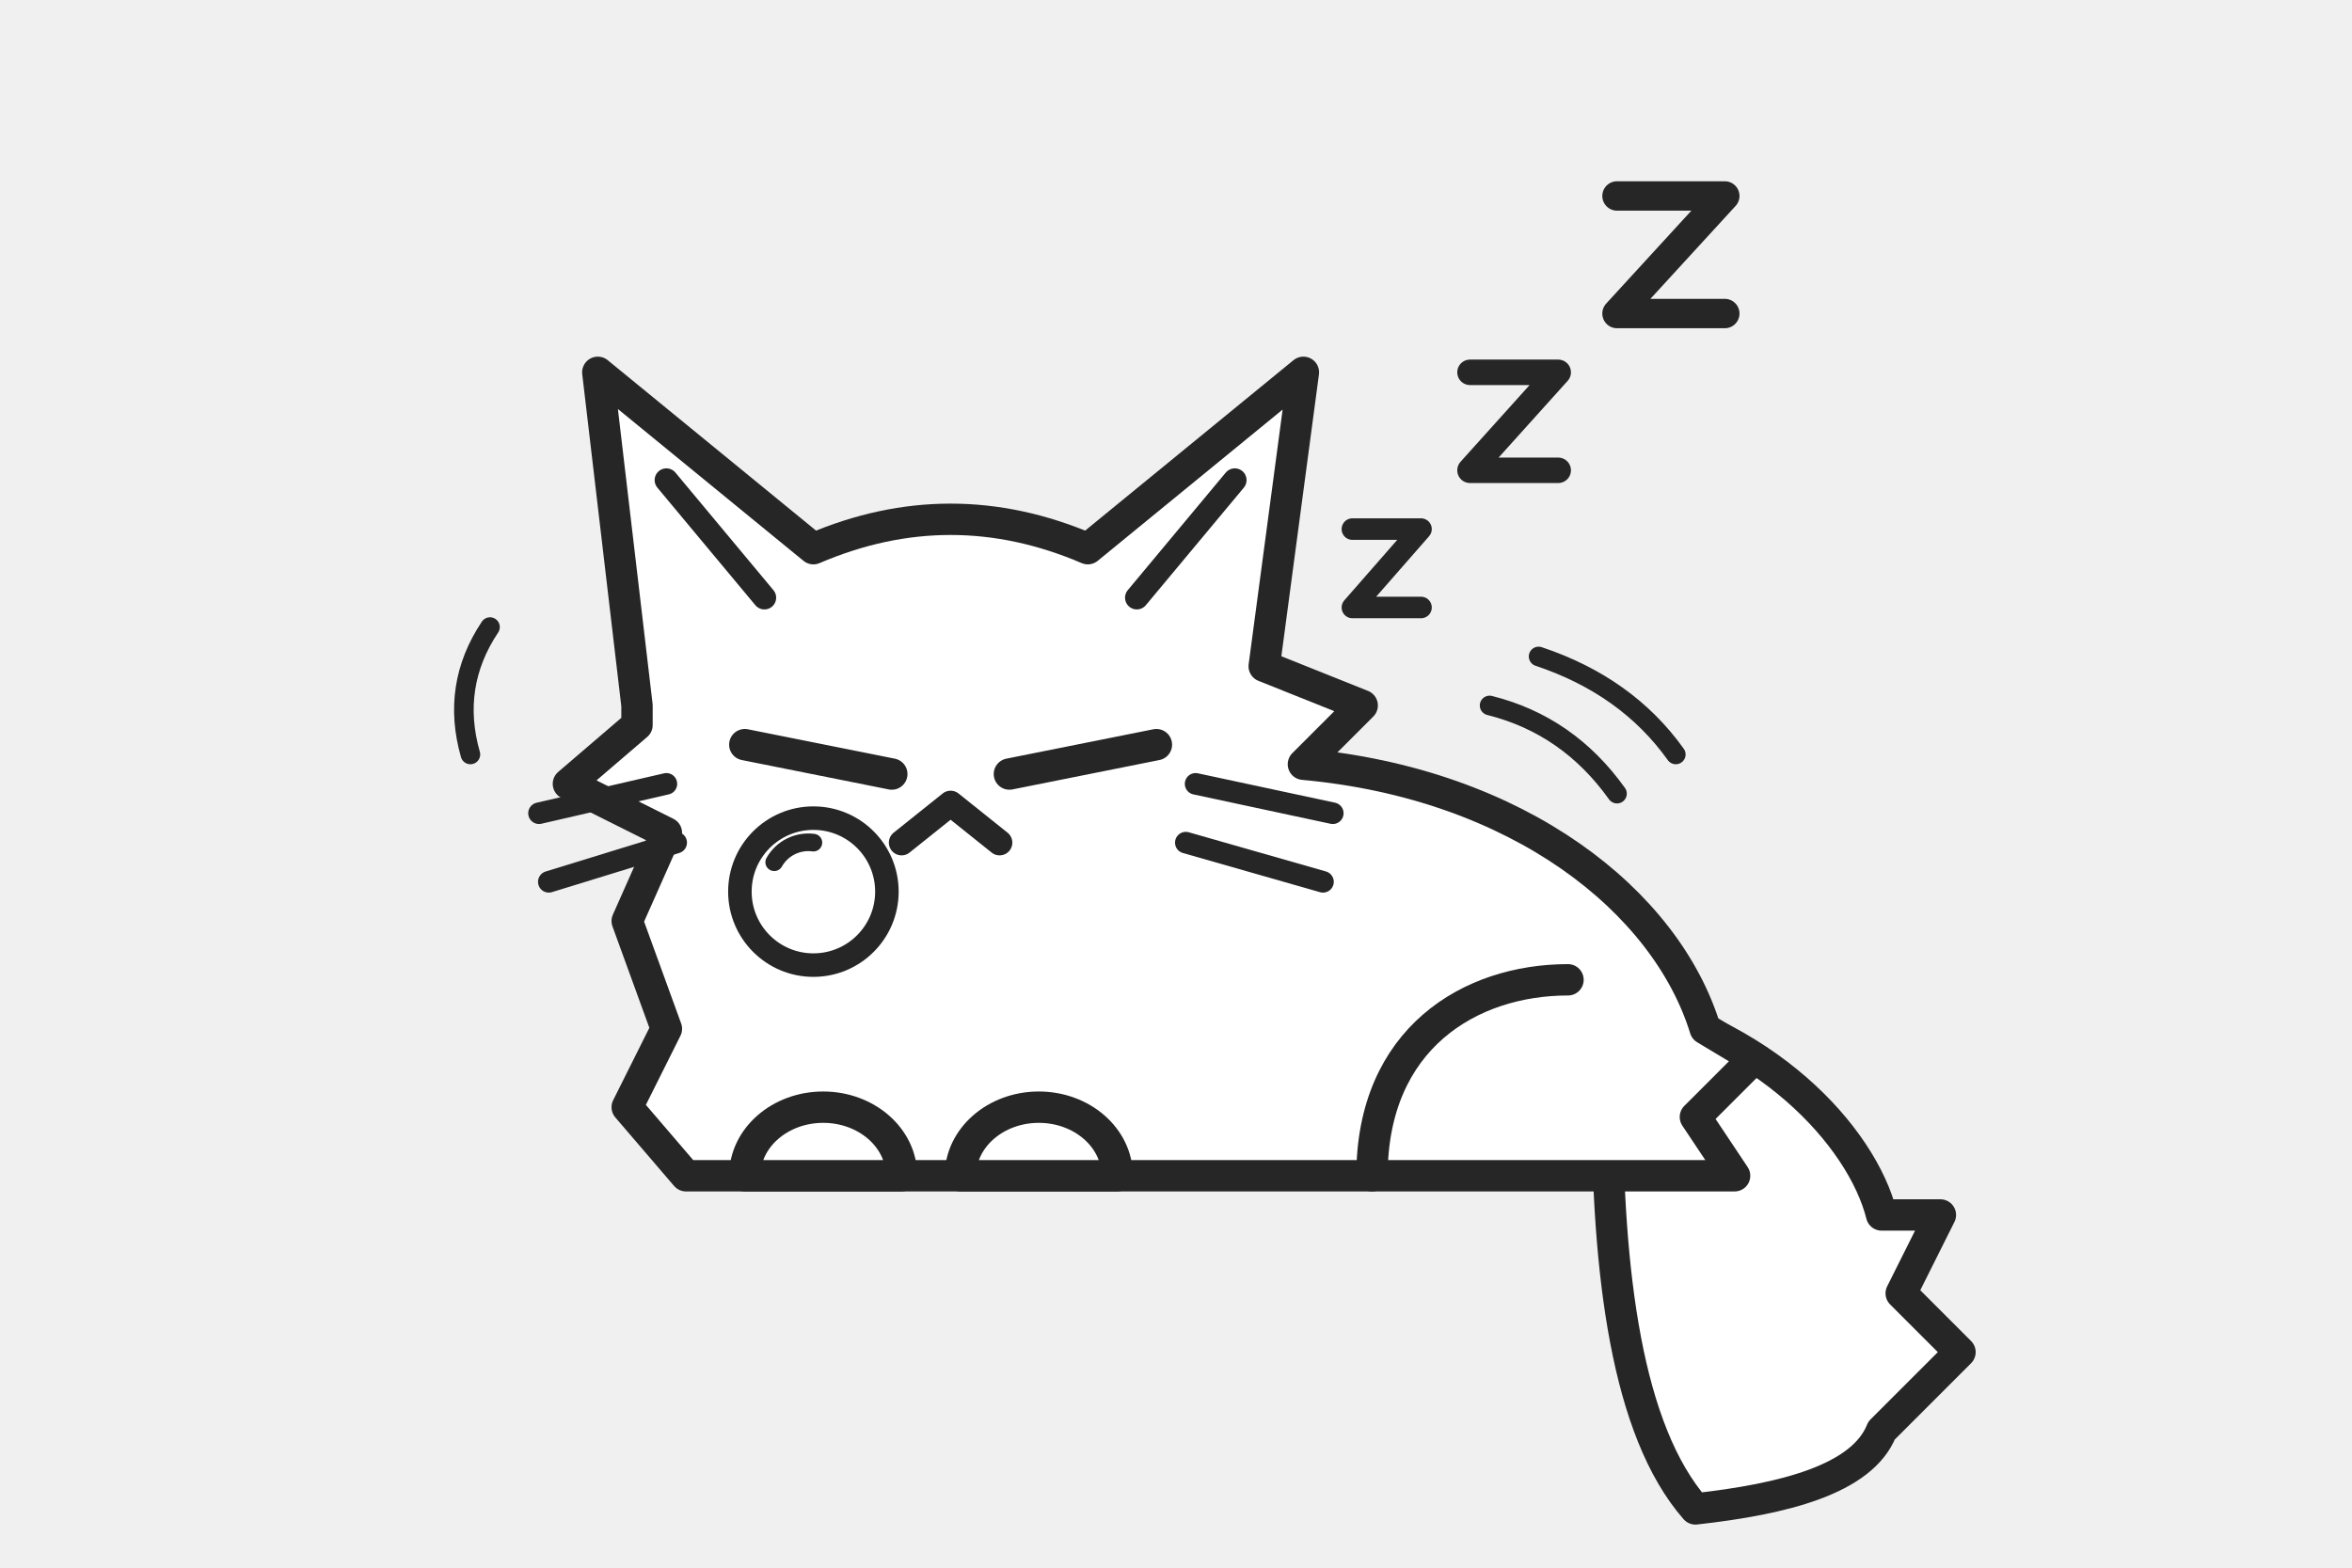
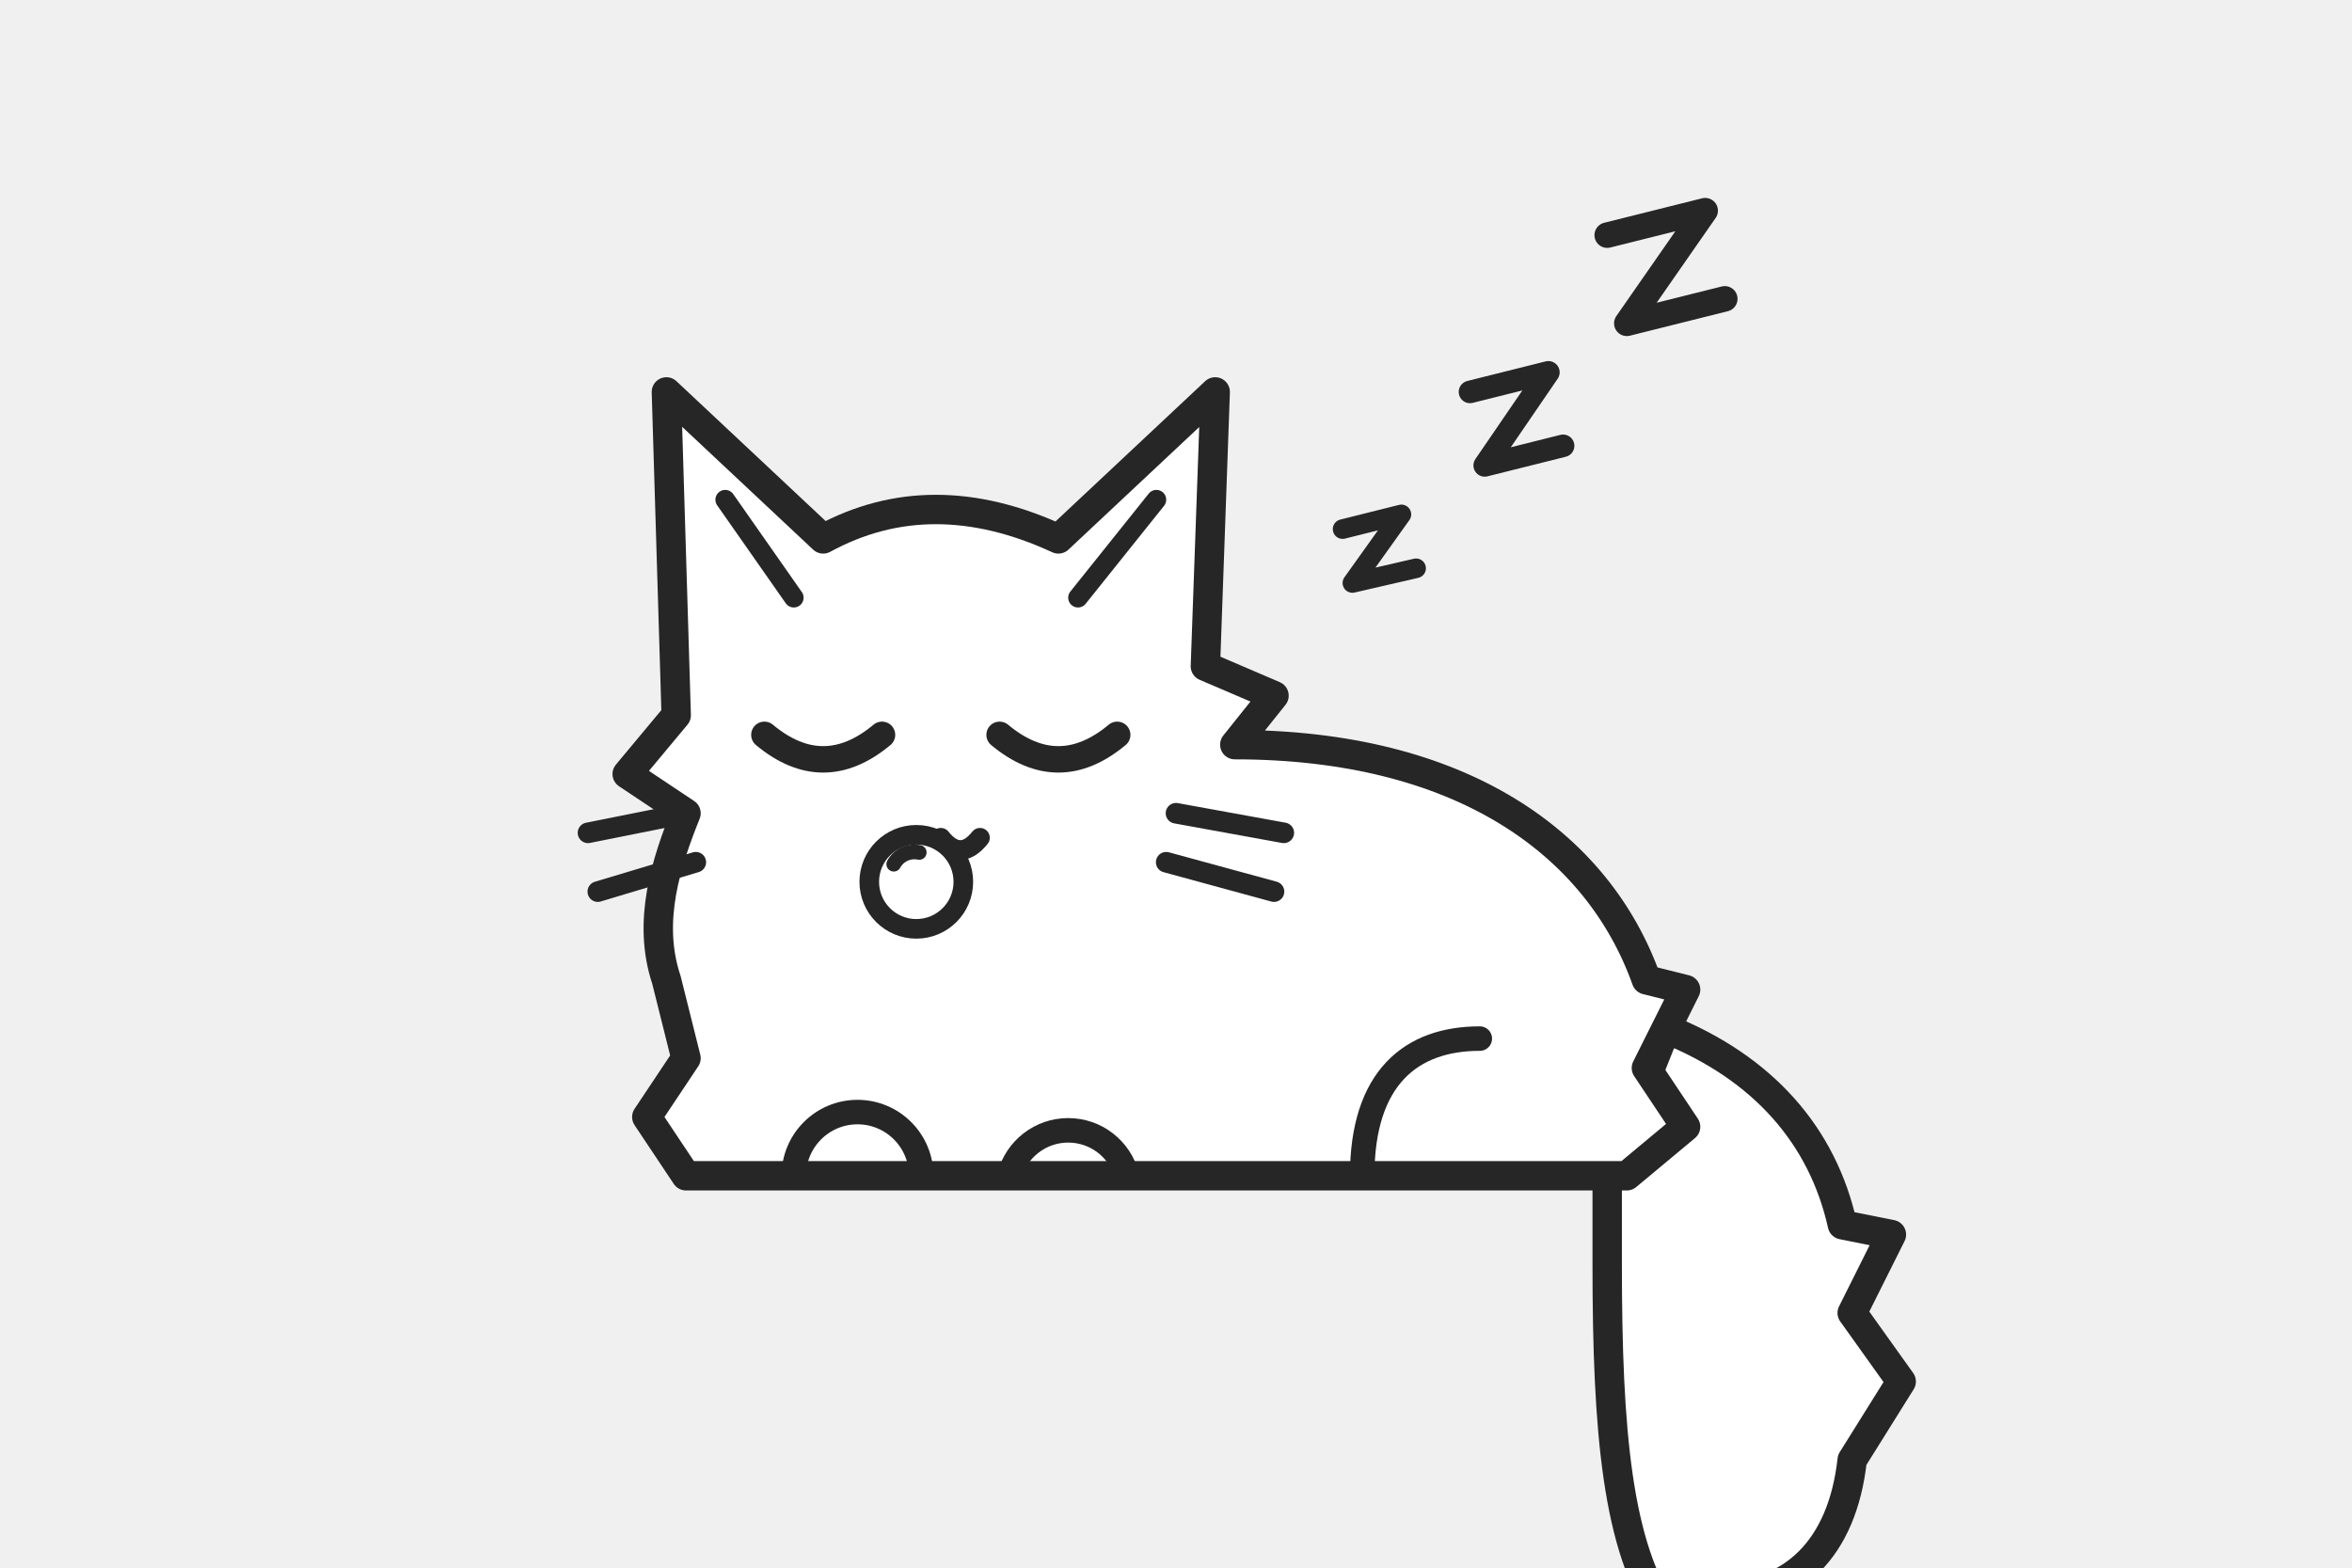
<svg xmlns="http://www.w3.org/2000/svg" viewBox="0 0 240 160" width="360" height="240">
-   <g fill="#ffffff" stroke="#262626" stroke-width="3.2" stroke-linecap="round" stroke-linejoin="round">
-     <path data-motion="SLEEP_TAIL" d="M 164 102 C 180 105, 190 116, 192 124 L 198 124 L 194 132 L 200 138 L 192 146 C 190 151, 182 153, 173 154 C 166 146, 164 130, 164 112 Z" />
-     <path data-role="body" d="M 65 72              L 61 38 L 83 56               Q 97 50 111 56               L 133 38 L 129 68               L 139 72 L 133 78               C 155 80, 170 92, 174 105               L 179 108 L 173 114 L 177 120               L 70 120               L 64 113 L 68 105 L 64 94 L 68 85 L 58 80 L 65 74 Z" />
-     <line x1="68" y1="49" x2="78" y2="61" stroke-width="2.4" />
-     <line x1="126" y1="49" x2="116" y2="61" stroke-width="2.4" />
-     <line x1="76" y1="76" x2="91" y2="79" stroke-width="3.2" />
-     <line x1="118" y1="76" x2="103" y2="79" stroke-width="3.2" />
-     <path d="M 92 86 L 97 82 L 102 86" fill="none" stroke-width="2.6" />
-     <line x1="55" y1="83" x2="68" y2="80" stroke-width="2.2" />
-     <line x1="56" y1="90" x2="69" y2="86" stroke-width="2.2" />
-     <line x1="122" y1="80" x2="136" y2="83" stroke-width="2.2" />
-     <line x1="121" y1="86" x2="135" y2="90" stroke-width="2.2" />
-     <path data-motion="SLEEP_LEFT_PAW" d="M 76 120 A 8 7 0 0 1 92 120 Z" />
-     <path data-motion="SLEEP_RIGHT_PAW" d="M 98 120 A 8 7 0 0 1 114 120 Z" />
-     <path d="M 140 120 C 140 106, 150 100, 160 100" fill="none" />
-     <circle data-motion="SLEEP_BUBBLE" data-effect="BUBBLE" cx="83" cy="91" r="7.5" stroke-width="2.4" />
-     <path data-motion="SLEEP_BUBBLE" data-effect="BUBBLE" d="M 79 88 A 4 4 0 0 1 83 86" fill="none" stroke-width="1.8" />
-     <path data-effect="Z1" d="M 138 54 L 145 54 L 138 62 L 145 62" fill="none" stroke-width="2.2" />
-     <path data-effect="Z2" d="M 150 38 L 159 38 L 150 48 L 159 48" fill="none" stroke-width="2.6" />
-     <path data-effect="Z3" d="M 165 20 L 176 20 L 165 32 L 176 32" fill="none" stroke-width="3" />
-     <path d="M 152 72 Q 160 74 165 81" fill="none" stroke-width="2" />
-     <path d="M 157 67 Q 166 70 171 77" fill="none" stroke-width="2" />
-     <path d="M 50 64 Q 46 70 48 77" fill="none" stroke-width="2" />
+   <g fill="#ffffff" stroke="#262626" stroke-width="3" stroke-linecap="round" stroke-linejoin="round">
+     <path data-motion="SLEEP_TAIL" d="M 170 105 C 180 109, 186 116, 188 125 L 193 126 L 189 134 L 194 141 L 189 149 C 188 158, 183 163, 175 163 L 170 165 C 165 158, 164 146, 164 129 L 164 120 Z" />
+     <path data-role="body" d="M 68 40 L 84 55 Q 95 49 108 55 L 124 40 L 123 68 L 130 71 L 126 76 C 149 76, 163 86, 168 100 L 172 101 L 168 109 L 172 115 L 166 120 L 70 120 L 66 114 L 70 108 L 68 100 C 66 94, 68 88, 70 83 L 64 79 L 69 73 Z" />
+     <line x1="74" y1="51" x2="81" y2="61" stroke-width="2" />
+     <line x1="118" y1="51" x2="110" y2="61" stroke-width="2" />
+     <path d="M 78 75 Q 84 80 90 75" fill="none" stroke-width="2.7" />
+     <path d="M 102 75 Q 108 80 114 75" fill="none" stroke-width="2.7" />
+     <path d="M 92 85.5 Q 94 88 96 85.5 Q 98 88 100 85.5" fill="none" stroke-width="2" />
+     <line x1="60" y1="85" x2="70" y2="83" stroke-width="2.1" />
+     <line x1="61" y1="91" x2="71" y2="88" stroke-width="2.1" />
+     <line x1="120" y1="83" x2="131" y2="85" stroke-width="2.1" />
+     <line x1="119" y1="88" x2="130" y2="91" stroke-width="2.1" />
+     <path data-motion="SLEEP_LEFT_PAW" d="M 81 120 A 6.2 6.2 0 0 1 94 120" fill="none" stroke-width="2.5" />
+     <path data-motion="SLEEP_RIGHT_PAW" d="M 103 120 A 6.2 6.2 0 0 1 115 120" fill="none" stroke-width="2.5" />
+     <path d="M 139 120 C 139 110, 144 106, 151 106" fill="none" stroke-width="2.5" />
+     <circle data-motion="SLEEP_BUBBLE" data-effect="BUBBLE" cx="93.5" cy="90" r="4.8" stroke-width="2" />
+     <path data-motion="SLEEP_BUBBLE" data-effect="BUBBLE" d="M 91.2 88.2 A 2.4 2.4 0 0 1 93.8 87" fill="none" stroke-width="1.5" />
+     <path data-effect="Z1" d="M 137 54 L 143 52.5 L 138 59.5 L 144.5 58" fill="none" stroke-width="2" />
+     <path data-effect="Z2" d="M 150 40 L 158 38 L 151.5 47.5 L 159.5 45.5" fill="none" stroke-width="2.3" />
+     <path data-effect="Z3" d="M 164 24 L 174 21.5 L 166 33 L 176 30.5" fill="none" stroke-width="2.6" />
  </g>
</svg>
